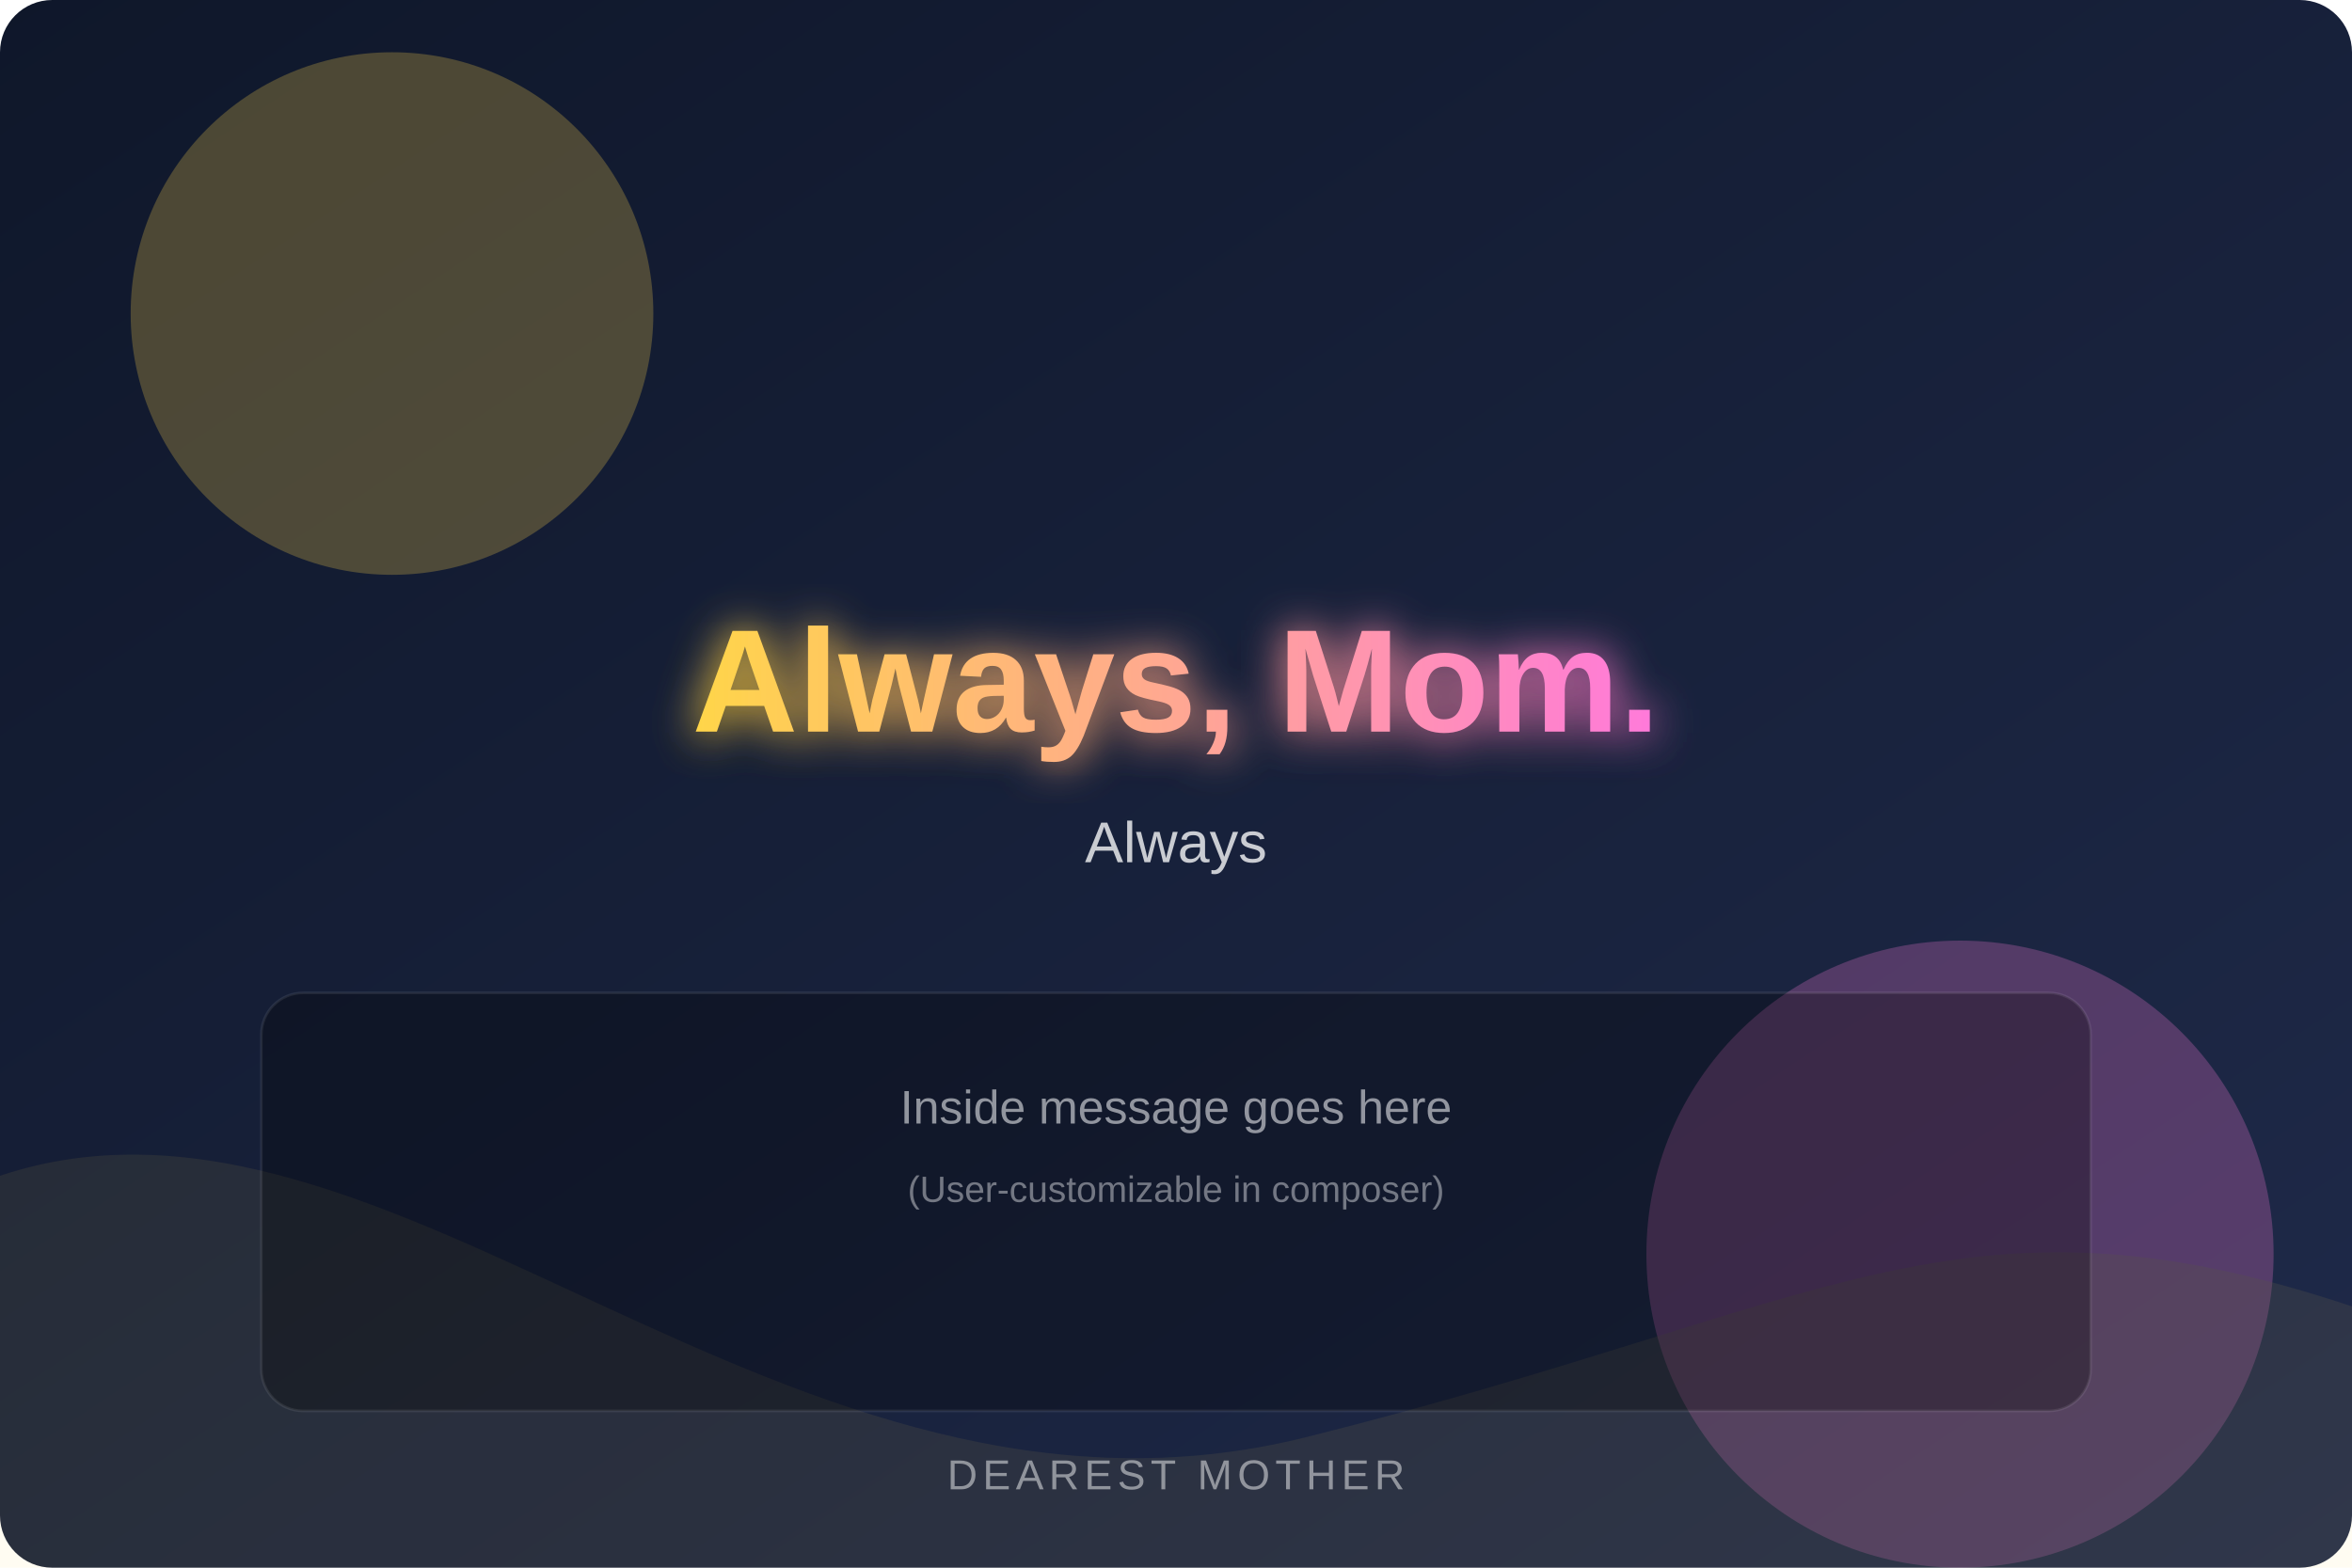
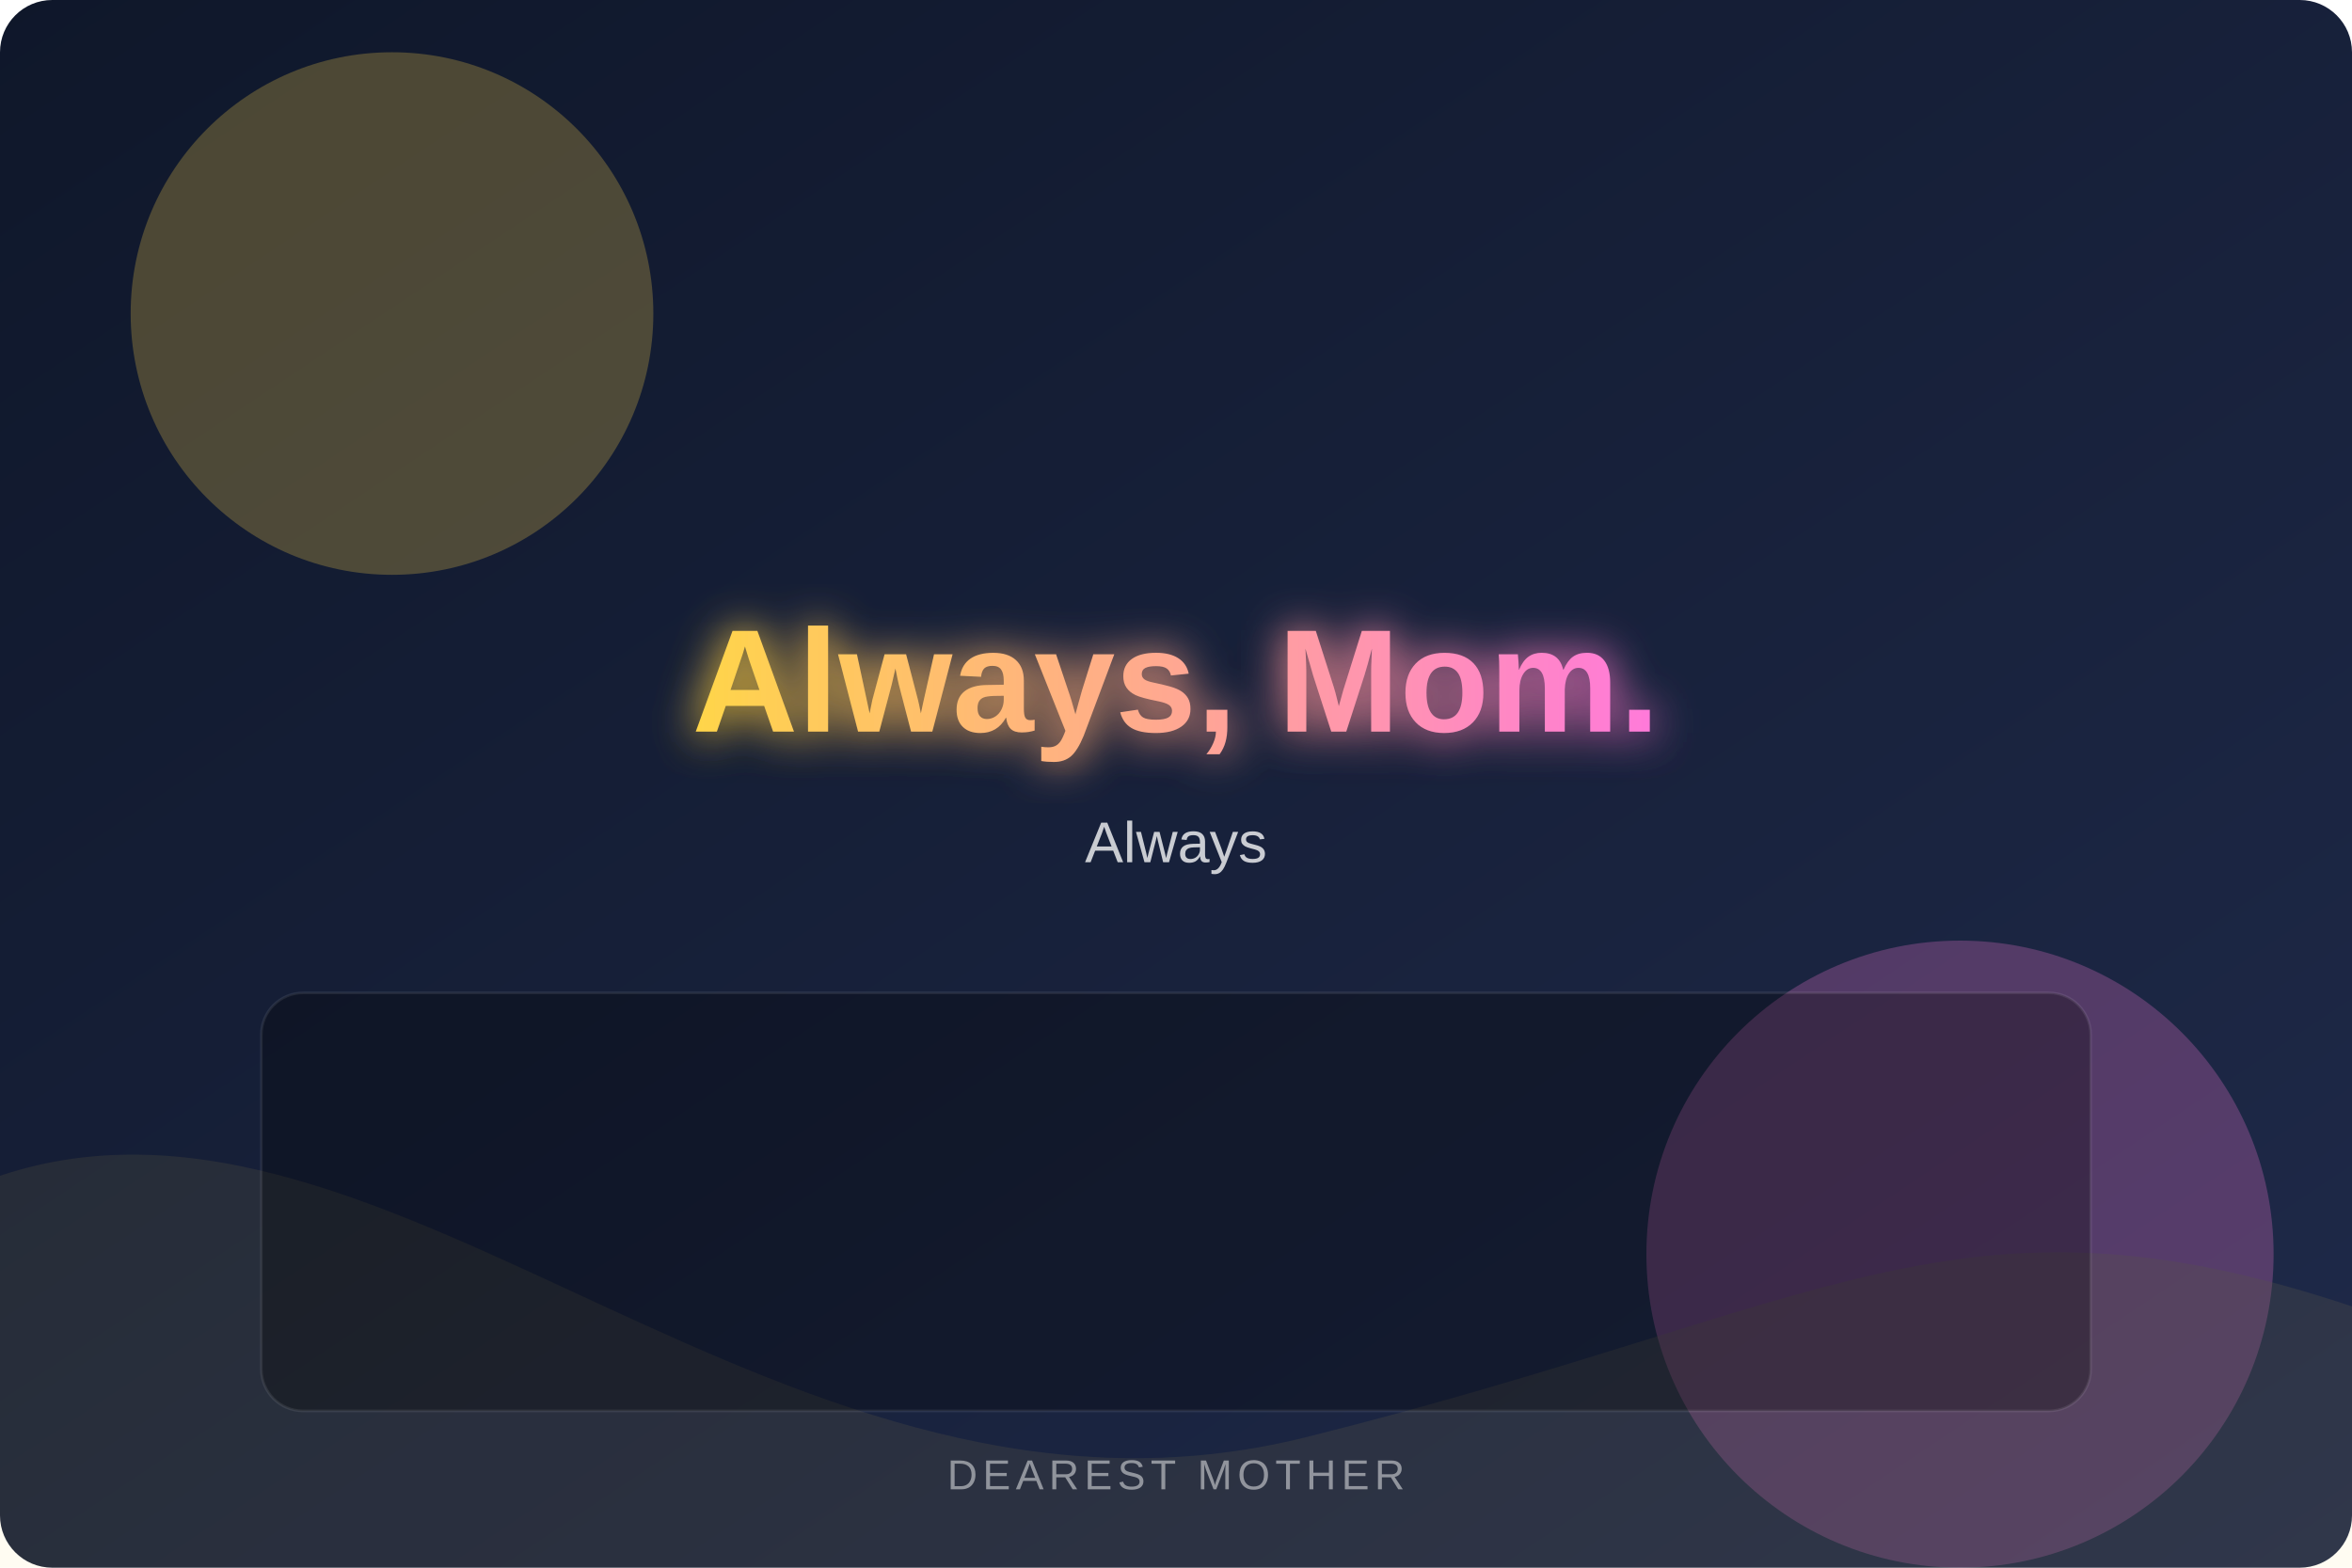
<svg xmlns="http://www.w3.org/2000/svg" width="1500" height="1000" viewBox="0 0 900 600">
  <defs>
    <linearGradient id="bg" x1="0" y1="0" x2="1" y2="1">
      <stop offset="0" stop-color="#0f172a" />
      <stop offset="1" stop-color="#1f2a4a" />
    </linearGradient>
    <linearGradient id="grad" x1="0" x2="1">
      <stop offset="0" stop-color="#ffd54a" />
      <stop offset="1" stop-color="#ff7ad9" />
    </linearGradient>
    <filter id="glow" x="-30%" y="-30%" width="160%" height="160%">
      <feGaussianBlur stdDeviation="8" result="b" />
      <feMerge>
        <feMergeNode in="b" />
        <feMergeNode in="SourceGraphic" />
      </feMerge>
    </filter>
    <filter id="softShadow">
      <feDropShadow dx="0" dy="4" stdDeviation="8" flood-color="rgba(0,0,0,0.4)" />
    </filter>
  </defs>
  <rect width="900" height="600" rx="20" fill="url(#bg)" />
  <g opacity="0.25">
    <circle cx="150" cy="120" r="100" fill="#ffd54a" />
    <circle cx="750" cy="480" r="120" fill="#ff7ad9" />
    <path d="M0 450 C150 400, 300 600, 500 550 S750 450, 900 500 V600 H0 Z" fill="#ffd54a" opacity="0.3" />
  </g>
  <g filter="url(#glow)">
    <text x="450" y="280" text-anchor="middle" font-family="system-ui,Segoe UI,Arial" font-size="56" font-weight="800" fill="url(#grad)" filter="url(#softShadow)">Always, Mom.</text>
  </g>
  <text x="450" y="330" text-anchor="middle" font-family="system-ui,Segoe UI,Arial" font-size="22" fill="rgba(255,255,255,0.85)" opacity="0.9">Always</text>
  <g opacity="0.85">
    <rect x="100" y="380" width="700" height="160" rx="16" fill="rgba(0,0,0,0.35)" stroke="rgba(255,255,255,0.1)" stroke-width="1" />
-     <text x="450" y="430" text-anchor="middle" font-family="system-ui,Segoe UI,Arial" font-size="18" fill="rgba(255,255,255,0.7)" opacity="0.9">Inside message goes here</text>
-     <text x="450" y="460" text-anchor="middle" font-family="system-ui,Segoe UI,Arial" font-size="14" fill="rgba(255,255,255,0.6)" opacity="0.8">(User-customizable in composer)</text>
  </g>
  <text x="450" y="570" text-anchor="middle" font-family="system-ui,Segoe UI,Arial" font-size="16" fill="rgba(255,255,255,0.6)" opacity="0.8" letter-spacing="2">DEAREST MOTHER</text>
</svg>
